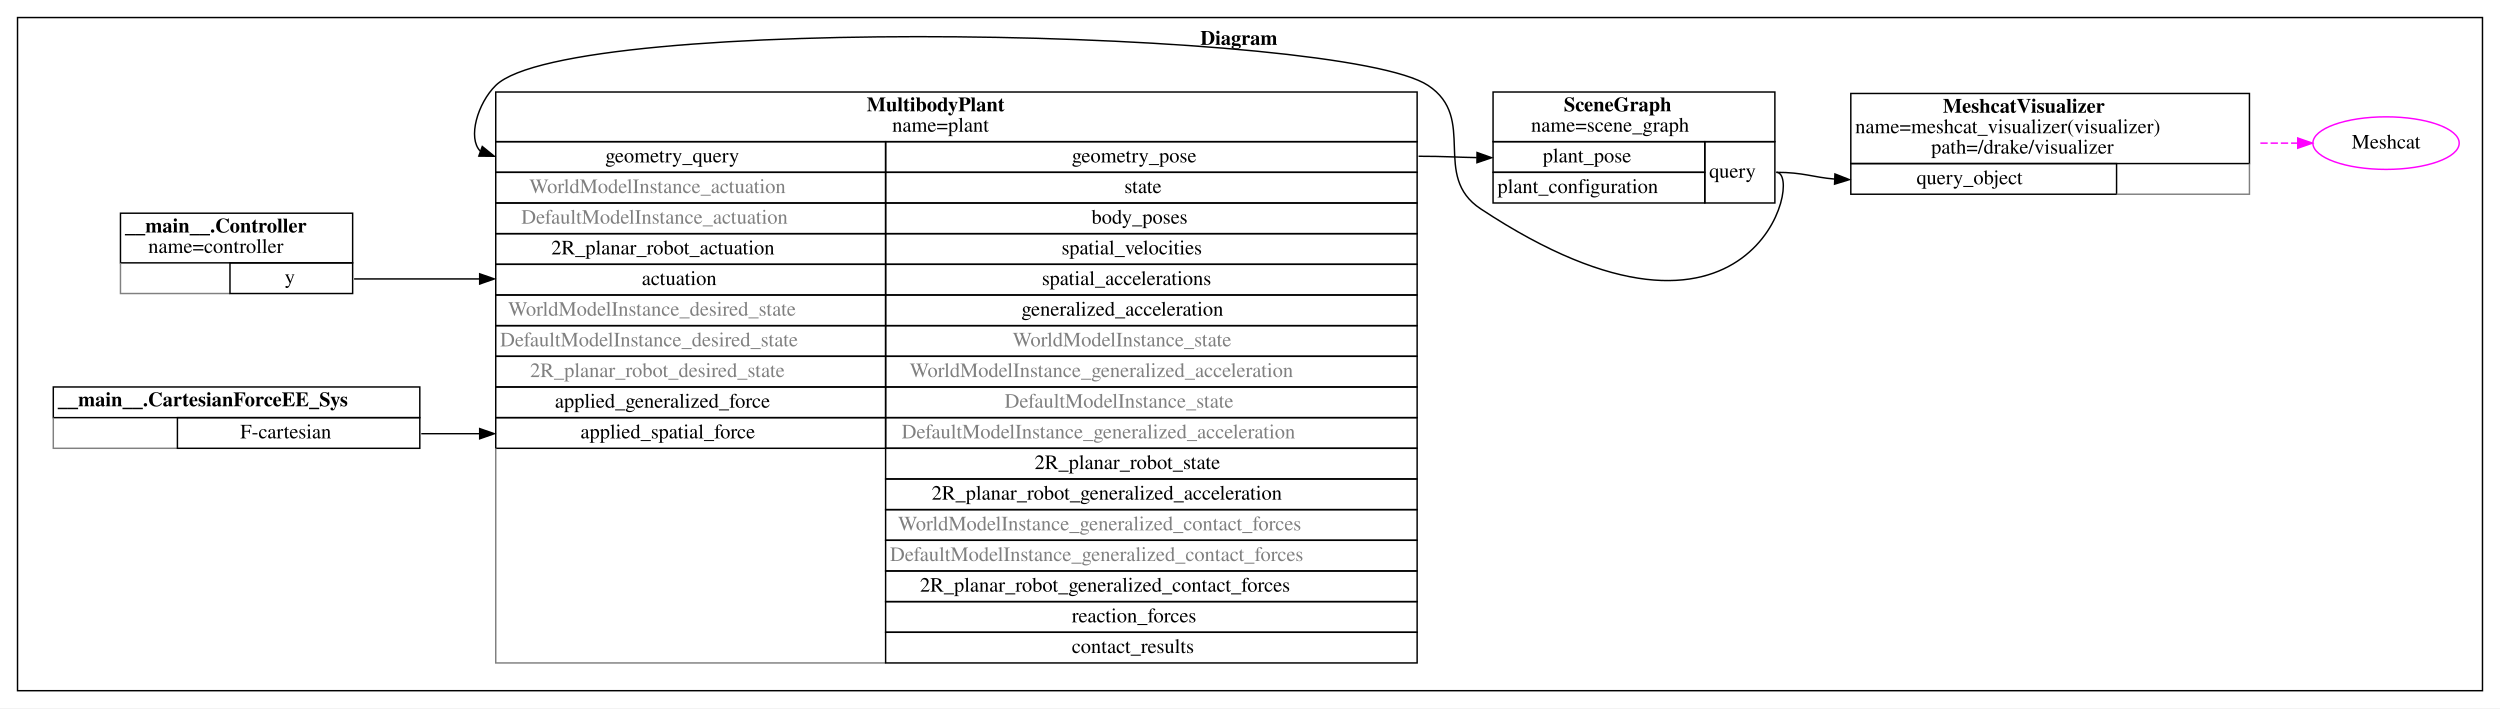
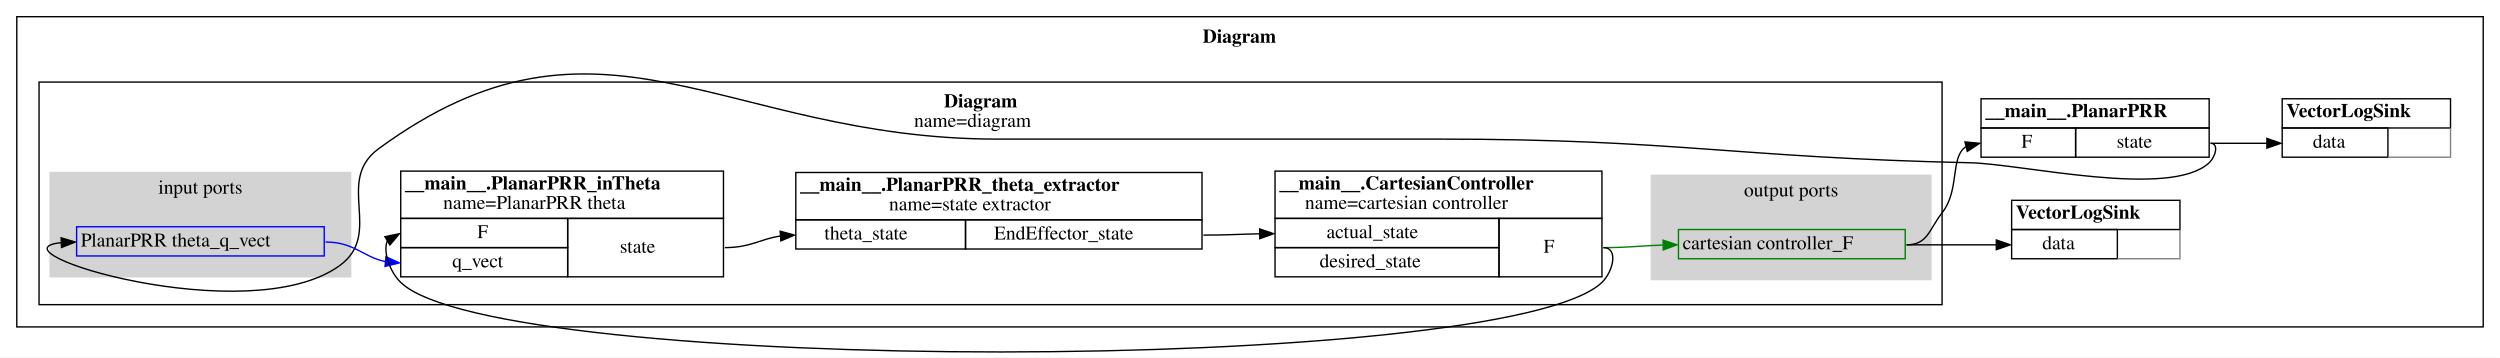
- <svg xmlns="http://www.w3.org/2000/svg" width="1712pt" height="485pt" viewBox="0.00 0.00 1712.09 485.00">
-   <g id="graph0" class="graph" transform="scale(1 1) rotate(0) translate(4 481)">
-     <polygon fill="white" stroke="transparent" points="-4,4 -4,-481 1708.09,-481 1708.09,4 -4,4" />
+ <svg xmlns="http://www.w3.org/2000/svg" width="1797pt" height="257pt" viewBox="0.00 0.00 1797.00 257.02">
+   <g id="graph0" class="graph" transform="scale(1 1) rotate(0) translate(4 253.02)">
+     <polygon fill="white" stroke="transparent" points="-4,4 -4,-253.02 1793,-253.02 1793,4 -4,4" />
    <g id="clust1" class="cluster">
-       <polygon fill="none" stroke="black" points="8,-8 8,-469 1696.09,-469 1696.09,-8 8,-8" />
-       <text text-anchor="start" x="818.05" y="-450.3" font-family="Times,serif" font-weight="bold" font-size="14.00">Diagram</text>
+       <polygon fill="none" stroke="black" points="8,-18.02 8,-241.02 1781,-241.02 1781,-18.02 8,-18.02" />
+       <text text-anchor="start" x="860.5" y="-222.32" font-family="Times,serif" font-weight="bold" font-size="14.00">Diagram</text>
    </g>
    <g id="clust2" class="cluster">
-       <polygon fill="none" stroke="white" points="16,-16 16,-430 1688.09,-430 1688.09,-16 16,-16" />
+       <polygon fill="none" stroke="white" points="16,-26.02 16,-202.02 1773,-202.02 1773,-26.02 16,-26.02" />
+     </g>
+     <g id="clust3" class="cluster">
+       <polygon fill="none" stroke="black" points="24,-34.02 24,-194.02 1392,-194.02 1392,-34.02 24,-34.02" />
+       <text text-anchor="start" x="674.5" y="-175.82" font-family="Times,serif" font-weight="bold" font-size="14.00">Diagram</text>
+       <text text-anchor="start" x="653" y="-161.82" font-family="Times,serif" font-size="14.00">name=diagram</text>
+     </g>
+     <g id="clust4" class="cluster">
+       <polygon fill="lightgrey" stroke="lightgrey" points="32,-54.02 32,-129.02 248,-129.02 248,-54.02 32,-54.02" />
+       <text text-anchor="middle" x="140" y="-113.82" font-family="Times,serif" font-size="14.00">input ports</text>
+     </g>
+     <g id="clust5" class="cluster">
+       <polygon fill="lightgrey" stroke="lightgrey" points="1183,-52.02 1183,-127.02 1384,-127.02 1384,-52.02 1183,-52.02" />
+       <text text-anchor="middle" x="1283.5" y="-111.82" font-family="Times,serif" font-size="14.00">output ports</text>
+     </g>
+     <g id="clust6" class="cluster">
+       <polygon fill="none" stroke="white" points="268,-42.02 268,-142.02 1163,-142.02 1163,-42.02 268,-42.02" />
    </g>
    <g id="node1" class="node">
-       <polygon fill="none" stroke="black" points="335.5,-384 335.5,-418 966.5,-418 966.5,-384 335.5,-384" />
-       <text text-anchor="start" x="589.5" y="-404.8" font-family="Times,serif" font-weight="bold" font-size="14.00">MultibodyPlant</text>
-       <text text-anchor="start" x="607" y="-390.8" font-family="Times,serif" font-size="14.00">name=plant</text>
-       <polygon fill="none" stroke="black" points="335.5,-363 335.5,-384 602.5,-384 602.5,-363 335.5,-363" />
-       <text text-anchor="start" x="410.5" y="-369.8" font-family="Times,serif" font-size="14.00">geometry_query</text>
-       <polygon fill="none" stroke="black" points="602.5,-363 602.5,-384 966.5,-384 966.5,-363 602.5,-363" />
-       <text text-anchor="start" x="730" y="-369.8" font-family="Times,serif" font-size="14.00">geometry_pose</text>
-       <polygon fill="none" stroke="black" points="335.5,-342 335.5,-363 602.5,-363 602.5,-342 335.5,-342" />
-       <text text-anchor="start" x="358.5" y="-348.8" font-family="Times,serif" font-size="14.00" fill="grey">WorldModelInstance_actuation</text>
-       <polygon fill="none" stroke="black" points="602.5,-342 602.5,-363 966.5,-363 966.5,-342 602.5,-342" />
-       <text text-anchor="start" x="766" y="-348.8" font-family="Times,serif" font-size="14.00">state</text>
-       <polygon fill="none" stroke="black" points="335.5,-321 335.5,-342 602.5,-342 602.5,-321 335.5,-321" />
-       <text text-anchor="start" x="353" y="-327.8" font-family="Times,serif" font-size="14.00" fill="grey">DefaultModelInstance_actuation</text>
-       <polygon fill="none" stroke="black" points="602.5,-321 602.5,-342 966.5,-342 966.5,-321 602.5,-321" />
-       <text text-anchor="start" x="743.5" y="-327.8" font-family="Times,serif" font-size="14.00">body_poses</text>
-       <polygon fill="none" stroke="black" points="335.5,-300 335.5,-321 602.5,-321 602.5,-300 335.5,-300" />
-       <text text-anchor="start" x="373.5" y="-306.8" font-family="Times,serif" font-size="14.00">2R_planar_robot_actuation</text>
-       <polygon fill="none" stroke="black" points="602.5,-300 602.5,-321 966.5,-321 966.5,-300 602.5,-300" />
-       <text text-anchor="start" x="723" y="-306.8" font-family="Times,serif" font-size="14.00">spatial_velocities</text>
-       <polygon fill="none" stroke="black" points="335.5,-279 335.5,-300 602.5,-300 602.5,-279 335.5,-279" />
-       <text text-anchor="start" x="435.5" y="-285.8" font-family="Times,serif" font-size="14.00">actuation</text>
-       <polygon fill="none" stroke="black" points="602.5,-279 602.5,-300 966.5,-300 966.5,-279 602.5,-279" />
-       <text text-anchor="start" x="709.5" y="-285.8" font-family="Times,serif" font-size="14.00">spatial_accelerations</text>
-       <polygon fill="none" stroke="black" points="335.5,-258 335.5,-279 602.5,-279 602.5,-258 335.5,-258" />
-       <text text-anchor="start" x="344" y="-264.8" font-family="Times,serif" font-size="14.00" fill="grey">WorldModelInstance_desired_state</text>
-       <polygon fill="none" stroke="black" points="602.5,-258 602.5,-279 966.5,-279 966.5,-258 602.5,-258" />
-       <text text-anchor="start" x="695.5" y="-264.8" font-family="Times,serif" font-size="14.00">generalized_acceleration</text>
-       <polygon fill="none" stroke="black" points="335.5,-237 335.5,-258 602.5,-258 602.5,-237 335.5,-237" />
-       <text text-anchor="start" x="338.5" y="-243.8" font-family="Times,serif" font-size="14.00" fill="grey">DefaultModelInstance_desired_state</text>
-       <polygon fill="none" stroke="black" points="602.5,-237 602.5,-258 966.5,-258 966.5,-237 602.5,-237" />
-       <text text-anchor="start" x="689.5" y="-243.8" font-family="Times,serif" font-size="14.00" fill="grey">WorldModelInstance_state</text>
-       <polygon fill="none" stroke="black" points="335.5,-216 335.5,-237 602.5,-237 602.5,-216 335.5,-216" />
-       <text text-anchor="start" x="359" y="-222.8" font-family="Times,serif" font-size="14.00" fill="grey">2R_planar_robot_desired_state</text>
-       <polygon fill="none" stroke="black" points="602.5,-216 602.5,-237 966.5,-237 966.5,-216 602.5,-216" />
-       <text text-anchor="start" x="619" y="-222.8" font-family="Times,serif" font-size="14.00" fill="grey">WorldModelInstance_generalized_acceleration</text>
-       <polygon fill="none" stroke="black" points="335.5,-195 335.5,-216 602.5,-216 602.5,-195 335.5,-195" />
-       <text text-anchor="start" x="376" y="-201.8" font-family="Times,serif" font-size="14.00">applied_generalized_force</text>
-       <polygon fill="none" stroke="black" points="602.5,-195 602.5,-216 966.5,-216 966.5,-195 602.5,-195" />
-       <text text-anchor="start" x="684" y="-201.8" font-family="Times,serif" font-size="14.00" fill="grey">DefaultModelInstance_state</text>
-       <polygon fill="none" stroke="black" points="335.5,-174 335.5,-195 602.5,-195 602.5,-174 335.5,-174" />
-       <text text-anchor="start" x="393.5" y="-180.8" font-family="Times,serif" font-size="14.00">applied_spatial_force</text>
-       <polygon fill="none" stroke="black" points="602.5,-174 602.5,-195 966.5,-195 966.5,-174 602.5,-174" />
-       <text text-anchor="start" x="613.5" y="-180.8" font-family="Times,serif" font-size="14.00" fill="grey">DefaultModelInstance_generalized_acceleration</text>
-       <polyline fill="none" stroke="grey" points="335.5,-174 335.5,-27 602.5,-27 " />
-       <polygon fill="none" stroke="black" points="602.5,-153 602.5,-174 966.5,-174 966.5,-153 602.5,-153" />
-       <text text-anchor="start" x="704.5" y="-159.8" font-family="Times,serif" font-size="14.00">2R_planar_robot_state</text>
-       <polygon fill="none" stroke="black" points="602.5,-132 602.5,-153 966.5,-153 966.5,-132 602.5,-132" />
-       <text text-anchor="start" x="634" y="-138.8" font-family="Times,serif" font-size="14.00">2R_planar_robot_generalized_acceleration</text>
-       <polygon fill="none" stroke="black" points="602.5,-111 602.5,-132 966.5,-132 966.5,-111 602.5,-111" />
-       <text text-anchor="start" x="611" y="-117.8" font-family="Times,serif" font-size="14.00" fill="grey">WorldModelInstance_generalized_contact_forces</text>
-       <polygon fill="none" stroke="black" points="602.5,-90 602.5,-111 966.5,-111 966.5,-90 602.5,-90" />
-       <text text-anchor="start" x="605.5" y="-96.8" font-family="Times,serif" font-size="14.00" fill="grey">DefaultModelInstance_generalized_contact_forces</text>
-       <polygon fill="none" stroke="black" points="602.5,-69 602.5,-90 966.5,-90 966.5,-69 602.5,-69" />
-       <text text-anchor="start" x="626" y="-75.8" font-family="Times,serif" font-size="14.00">2R_planar_robot_generalized_contact_forces</text>
-       <polygon fill="none" stroke="black" points="602.5,-48 602.5,-69 966.5,-69 966.5,-48 602.5,-48" />
-       <text text-anchor="start" x="730" y="-54.8" font-family="Times,serif" font-size="14.00">reaction_forces</text>
-       <polygon fill="none" stroke="black" points="602.5,-27 602.5,-48 966.5,-48 966.5,-27 602.5,-27" />
-       <text text-anchor="start" x="730" y="-33.8" font-family="Times,serif" font-size="14.00">contact_results</text>
+       <polygon fill="none" stroke="black" points="1420,-161.02 1420,-182.02 1584,-182.02 1584,-161.02 1420,-161.02" />
+       <text text-anchor="start" x="1423" y="-168.82" font-family="Times,serif" font-weight="bold" font-size="14.00">__main__.PlanarPRR</text>
+       <polygon fill="none" stroke="black" points="1420,-140.02 1420,-161.02 1488,-161.02 1488,-140.02 1420,-140.02" />
+       <text text-anchor="start" x="1449" y="-146.82" font-family="Times,serif" font-size="14.00">F</text>
+       <polygon fill="none" stroke="black" points="1488,-140.02 1488,-161.02 1584,-161.02 1584,-140.02 1488,-140.02" />
+       <text text-anchor="start" x="1517.5" y="-146.82" font-family="Times,serif" font-size="14.00">state</text>
    </g>
    <g id="node2" class="node">
-       <polygon fill="none" stroke="black" points="1018.5,-384 1018.5,-418 1211.5,-418 1211.5,-384 1018.5,-384" />
-       <text text-anchor="start" x="1067" y="-404.8" font-family="Times,serif" font-weight="bold" font-size="14.00">SceneGraph</text>
-       <text text-anchor="start" x="1044.5" y="-390.8" font-family="Times,serif" font-size="14.00">name=scene_graph</text>
-       <polygon fill="none" stroke="black" points="1018.5,-363 1018.5,-384 1163.5,-384 1163.5,-363 1018.5,-363" />
-       <text text-anchor="start" x="1052.5" y="-369.8" font-family="Times,serif" font-size="14.00">plant_pose</text>
-       <polygon fill="none" stroke="black" points="1163.5,-342 1163.5,-384 1211.5,-384 1211.5,-342 1163.5,-342" />
-       <text text-anchor="start" x="1166.5" y="-359.3" font-family="Times,serif" font-size="14.00">query</text>
-       <polygon fill="none" stroke="black" points="1018.5,-342 1018.5,-363 1163.5,-363 1163.5,-342 1018.5,-342" />
-       <text text-anchor="start" x="1021.5" y="-348.8" font-family="Times,serif" font-size="14.00">plant_configuration</text>
+       <polygon fill="none" stroke="blue" points="51,-69.02 51,-90.02 229,-90.02 229,-69.02 51,-69.02" />
+       <text text-anchor="start" x="54" y="-75.82" font-family="Times,serif" font-size="14.00">PlanarPRR theta_q_vect</text>
+     </g>
+     <g id="edge7" class="edge">
+       <path fill="none" stroke="black" d="M1585,-150.02C1591.24,-150.02 1588.57,-140.27 1584,-136.02 1556.03,-109.97 1450.21,-135.16 1412,-136.02 1242.32,-139.79 1200.22,-153.02 1030.5,-153.02 713,-153.02 713,-153.02 713,-153.02 515.2,-153.02 427.55,-262.93 268,-146.02 236.26,-122.75 271.92,-85.02 240,-62.02 174.45,-14.77 -15.77,-73.03 39.95,-78.59" />
+       <polygon fill="black" stroke="black" points="39.86,-82.09 50,-79.02 40.15,-75.1 39.86,-82.09" />
+     </g>
+     <g id="node7" class="node">
+       <polygon fill="none" stroke="black" points="1636.5,-161.02 1636.5,-182.02 1757.5,-182.02 1757.5,-161.02 1636.5,-161.02" />
+       <text text-anchor="start" x="1639.5" y="-168.82" font-family="Times,serif" font-weight="bold" font-size="14.00">VectorLogSink</text>
+       <polygon fill="none" stroke="black" points="1636.5,-140.02 1636.5,-161.02 1712.5,-161.02 1712.5,-140.02 1636.5,-140.02" />
+       <text text-anchor="start" x="1658.5" y="-146.82" font-family="Times,serif" font-size="14.00">data</text>
+       <polyline fill="none" stroke="grey" points="1712.5,-140.02 1757.5,-140.02 1757.5,-161.02 " />
+     </g>
+     <g id="edge6" class="edge">
+       <path fill="none" stroke="black" d="M1585,-150.02C1603.59,-150.02 1610.63,-150.02 1625.25,-150.02" />
+       <polygon fill="black" stroke="black" points="1625.5,-153.52 1635.5,-150.02 1625.5,-146.52 1625.5,-153.52" />
+     </g>
+     <g id="node4" class="node">
+       <polygon fill="none" stroke="black" points="284,-96.02 284,-130.02 516,-130.02 516,-96.02 284,-96.02" />
+       <text text-anchor="start" x="287" y="-116.82" font-family="Times,serif" font-weight="bold" font-size="14.00">__main__.PlanarPRR_inTheta</text>
+       <text text-anchor="start" x="314.5" y="-102.82" font-family="Times,serif" font-size="14.00">name=PlanarPRR theta</text>
+       <polygon fill="none" stroke="black" points="284,-75.02 284,-96.02 404,-96.02 404,-75.02 284,-75.02" />
+       <text text-anchor="start" x="339" y="-81.82" font-family="Times,serif" font-size="14.00">F</text>
+       <polygon fill="none" stroke="black" points="404,-54.02 404,-96.02 516,-96.02 516,-54.02 404,-54.02" />
+       <text text-anchor="start" x="441.5" y="-71.32" font-family="Times,serif" font-size="14.00">state</text>
+       <polygon fill="none" stroke="black" points="284,-54.02 284,-75.02 404,-75.02 404,-54.02 284,-54.02" />
+       <text text-anchor="start" x="321" y="-60.82" font-family="Times,serif" font-size="14.00">q_vect</text>
+     </g>
+     <g id="edge4" class="edge">
+       <path fill="none" stroke="blue" d="M230,-79.02C250.66,-79.02 256.76,-68.34 272.87,-65" />
+       <polygon fill="blue" stroke="blue" points="273.39,-68.47 283,-64.02 272.71,-61.5 273.39,-68.47" />
+     </g>
+     <g id="node3" class="node">
+       <polygon fill="none" stroke="green" points="1202.5,-67.02 1202.5,-88.02 1365.5,-88.02 1365.5,-67.02 1202.5,-67.02" />
+       <text text-anchor="start" x="1205.5" y="-73.82" font-family="Times,serif" font-size="14.00">cartesian controller_F</text>
+     </g>
+     <g id="edge9" class="edge">
+       <path fill="none" stroke="black" d="M1366.5,-77.02C1381.76,-77.02 1382.57,-88.01 1392,-100.02 1404.92,-116.46 1397.64,-139.96 1409.1,-147.55" />
+       <polygon fill="black" stroke="black" points="1408.45,-151 1419,-150.02 1410.14,-144.2 1408.45,-151" />
+     </g>
+     <g id="node8" class="node">
+       <polygon fill="none" stroke="black" points="1442,-88.02 1442,-109.02 1563,-109.02 1563,-88.02 1442,-88.02" />
+       <text text-anchor="start" x="1445" y="-95.82" font-family="Times,serif" font-weight="bold" font-size="14.00">VectorLogSink</text>
+       <polygon fill="none" stroke="black" points="1442,-67.02 1442,-88.02 1518,-88.02 1518,-67.02 1442,-67.02" />
+       <text text-anchor="start" x="1464" y="-73.82" font-family="Times,serif" font-size="14.00">data</text>
+       <polyline fill="none" stroke="grey" points="1518,-67.02 1563,-67.02 1563,-88.02 " />
+     </g>
+     <g id="edge8" class="edge">
+       <path fill="none" stroke="black" d="M1366.5,-77.02C1395.99,-77.02 1405.78,-77.02 1430.96,-77.02" />
+       <polygon fill="black" stroke="black" points="1431,-80.52 1441,-77.02 1431,-73.52 1431,-80.52" />
+     </g>
+     <g id="node5" class="node">
+       <polygon fill="none" stroke="black" points="568,-95.02 568,-129.02 860,-129.02 860,-95.02 568,-95.02" />
+       <text text-anchor="start" x="571" y="-115.82" font-family="Times,serif" font-weight="bold" font-size="14.00">__main__.PlanarPRR_theta_extractor</text>
+       <text text-anchor="start" x="635" y="-101.82" font-family="Times,serif" font-size="14.00">name=state extractor</text>
+       <polygon fill="none" stroke="black" points="568,-74.02 568,-95.02 690,-95.02 690,-74.02 568,-74.02" />
+       <text text-anchor="start" x="588.5" y="-80.82" font-family="Times,serif" font-size="14.00">theta_state</text>
+       <polygon fill="none" stroke="black" points="690,-74.02 690,-95.02 860,-95.02 860,-74.02 690,-74.02" />
+       <text text-anchor="start" x="710.5" y="-80.82" font-family="Times,serif" font-size="14.00">EndEffector_state</text>
    </g>
    <g id="edge2" class="edge">
-       <path fill="none" stroke="black" d="M967.5,-374C985.91,-374 992.87,-373.31 1007.35,-373.08" />
-       <polygon fill="black" stroke="black" points="1007.53,-376.58 1017.5,-373 1007.47,-369.58 1007.53,-376.58" />
+       <path fill="none" stroke="black" d="M517,-75.02C535.7,-75.02 542.23,-81.19 556.75,-83.31" />
+       <polygon fill="black" stroke="black" points="556.78,-86.82 567,-84.02 557.26,-79.84 556.78,-86.82" />
+     </g>
+     <g id="node6" class="node">
+       <polygon fill="none" stroke="black" points="912.5,-96.02 912.5,-130.02 1147.5,-130.02 1147.5,-96.02 912.5,-96.02" />
+       <text text-anchor="start" x="915.5" y="-116.82" font-family="Times,serif" font-weight="bold" font-size="14.00">__main__.CartesianController</text>
+       <text text-anchor="start" x="934" y="-102.82" font-family="Times,serif" font-size="14.00">name=cartesian controller</text>
+       <polygon fill="none" stroke="black" points="912.5,-75.02 912.5,-96.02 1073.5,-96.02 1073.5,-75.02 912.5,-75.02" />
+       <text text-anchor="start" x="949.5" y="-81.82" font-family="Times,serif" font-size="14.00">actual_state</text>
+       <polygon fill="none" stroke="black" points="1073.5,-54.02 1073.5,-96.02 1147.5,-96.02 1147.5,-54.02 1073.5,-54.02" />
+       <text text-anchor="start" x="1105.5" y="-71.32" font-family="Times,serif" font-size="14.00">F</text>
+       <polygon fill="none" stroke="black" points="912.5,-54.02 912.5,-75.02 1073.5,-75.02 1073.5,-54.02 912.5,-54.02" />
+       <text text-anchor="start" x="944.5" y="-60.82" font-family="Times,serif" font-size="14.00">desired_state</text>
+     </g>
+     <g id="edge1" class="edge">
+       <path fill="none" stroke="black" d="M861,-84.02C879.59,-84.02 886.63,-84.7 901.25,-84.94" />
+       <polygon fill="black" stroke="black" points="901.47,-88.44 911.5,-85.02 901.53,-81.44 901.47,-88.44" />
+     </g>
+     <g id="edge5" class="edge">
+       <path fill="none" stroke="green" d="M1148.5,-75.02C1168.2,-75.02 1175.53,-76.41 1191.17,-76.87" />
+       <polygon fill="green" stroke="green" points="1191.45,-80.38 1201.5,-77.02 1191.55,-73.38 1191.45,-80.38" />
    </g>
    <g id="edge3" class="edge">
-       <path fill="none" stroke="black" d="M1212.5,-363C1232,-363 1197.07,-214.36 1010,-338 975.94,-360.51 1008.06,-399.99 974,-422.5 914.81,-461.62 386.18,-472.15 335.5,-422.5 323.11,-410.36 316.05,-386.35 325,-377.44" />
-       <polygon fill="black" stroke="black" points="326.29,-380.69 334.5,-374 323.91,-374.11 326.29,-380.69" />
-     </g>
-     <g id="node5" class="node">
-       <polygon fill="none" stroke="black" points="1263.5,-369 1263.5,-417 1536.5,-417 1536.5,-369 1263.5,-369" />
-       <text text-anchor="start" x="1326.5" y="-403.8" font-family="Times,serif" font-weight="bold" font-size="14.00">MeshcatVisualizer</text>
-       <text text-anchor="start" x="1266.5" y="-389.8" font-family="Times,serif" font-size="14.00">name=meshcat_visualizer(visualizer)</text>
-       <text text-anchor="start" x="1318.5" y="-375.8" font-family="Times,serif" font-size="14.00">path=/drake/visualizer</text>
-       <polygon fill="none" stroke="black" points="1263.5,-348 1263.5,-369 1445.5,-369 1445.5,-348 1263.5,-348" />
-       <text text-anchor="start" x="1308.5" y="-354.8" font-family="Times,serif" font-size="14.00">query_object</text>
-       <polyline fill="none" stroke="grey" points="1445.5,-348 1536.5,-348 1536.5,-369 " />
-     </g>
-     <g id="edge6" class="edge">
-       <path fill="none" stroke="black" d="M1212.5,-363C1230.99,-363 1237.83,-359.57 1252.32,-358.39" />
-       <polygon fill="black" stroke="black" points="1252.64,-361.88 1262.5,-358 1252.37,-354.89 1252.64,-361.88" />
-     </g>
-     <g id="node3" class="node">
-       <polygon fill="none" stroke="black" points="78.5,-301 78.5,-335 237.5,-335 237.5,-301 78.5,-301" />
-       <text text-anchor="start" x="81.5" y="-321.8" font-family="Times,serif" font-weight="bold" font-size="14.00">__main__.Controller</text>
-       <text text-anchor="start" x="97.5" y="-307.8" font-family="Times,serif" font-size="14.00">name=controller</text>
-       <polyline fill="none" stroke="grey" points="78.5,-301 78.5,-280 153.5,-280 " />
-       <polygon fill="none" stroke="black" points="153.5,-280 153.5,-301 237.5,-301 237.5,-280 153.5,-280" />
-       <text text-anchor="start" x="191" y="-286.8" font-family="Times,serif" font-size="14.00">y</text>
-     </g>
-     <g id="edge4" class="edge">
-       <path fill="none" stroke="black" d="M238.5,-290C277.5,-290 289.76,-290 324.17,-290" />
-       <polygon fill="black" stroke="black" points="324.5,-293.5 334.5,-290 324.5,-286.5 324.5,-293.5" />
-     </g>
-     <g id="node4" class="node">
-       <polygon fill="none" stroke="black" points="32.5,-195 32.5,-216 283.5,-216 283.5,-195 32.5,-195" />
-       <text text-anchor="start" x="35.5" y="-202.8" font-family="Times,serif" font-weight="bold" font-size="14.00">__main__.CartesianForceEE_Sys</text>
-       <polyline fill="none" stroke="grey" points="32.5,-195 32.5,-174 117.5,-174 " />
-       <polygon fill="none" stroke="black" points="117.5,-174 117.5,-195 283.5,-195 283.5,-174 117.5,-174" />
-       <text text-anchor="start" x="160.5" y="-180.8" font-family="Times,serif" font-size="14.00">F-cartesian</text>
-     </g>
-     <g id="edge5" class="edge">
-       <path fill="none" stroke="black" d="M284.5,-184C302.9,-184 309.88,-184 324.35,-184" />
-       <polygon fill="black" stroke="black" points="324.5,-187.5 334.5,-184 324.5,-180.5 324.5,-187.5" />
-     </g>
-     <g id="node6" class="node">
-       <ellipse fill="none" stroke="magenta" cx="1630.05" cy="-383" rx="50.09" ry="18" />
-       <text text-anchor="middle" x="1630.05" y="-379.3" font-family="Times,serif" font-size="14.00">Meshcat</text>
-     </g>
-     <g id="edge1" class="edge">
-       <path fill="none" stroke="magenta" stroke-dasharray="5,2" d="M1544,-383C1552.19,-383 1560.82,-383 1569.32,-383" />
-       <polygon fill="magenta" stroke="magenta" points="1569.58,-386.5 1579.58,-383 1569.58,-379.5 1569.58,-386.5" />
+       <path fill="none" stroke="black" d="M1148.5,-75.02C1159.62,-75.02 1155.52,-57.72 1147.5,-50.02 1078.31,16.46 352.8,16.85 284,-50.02 276.07,-57.73 271.04,-72.16 274.39,-79.87" />
+       <polygon fill="black" stroke="black" points="272.62,-82.88 283,-85.02 276.22,-76.88 272.62,-82.88" />
    </g>
  </g>
</svg>
